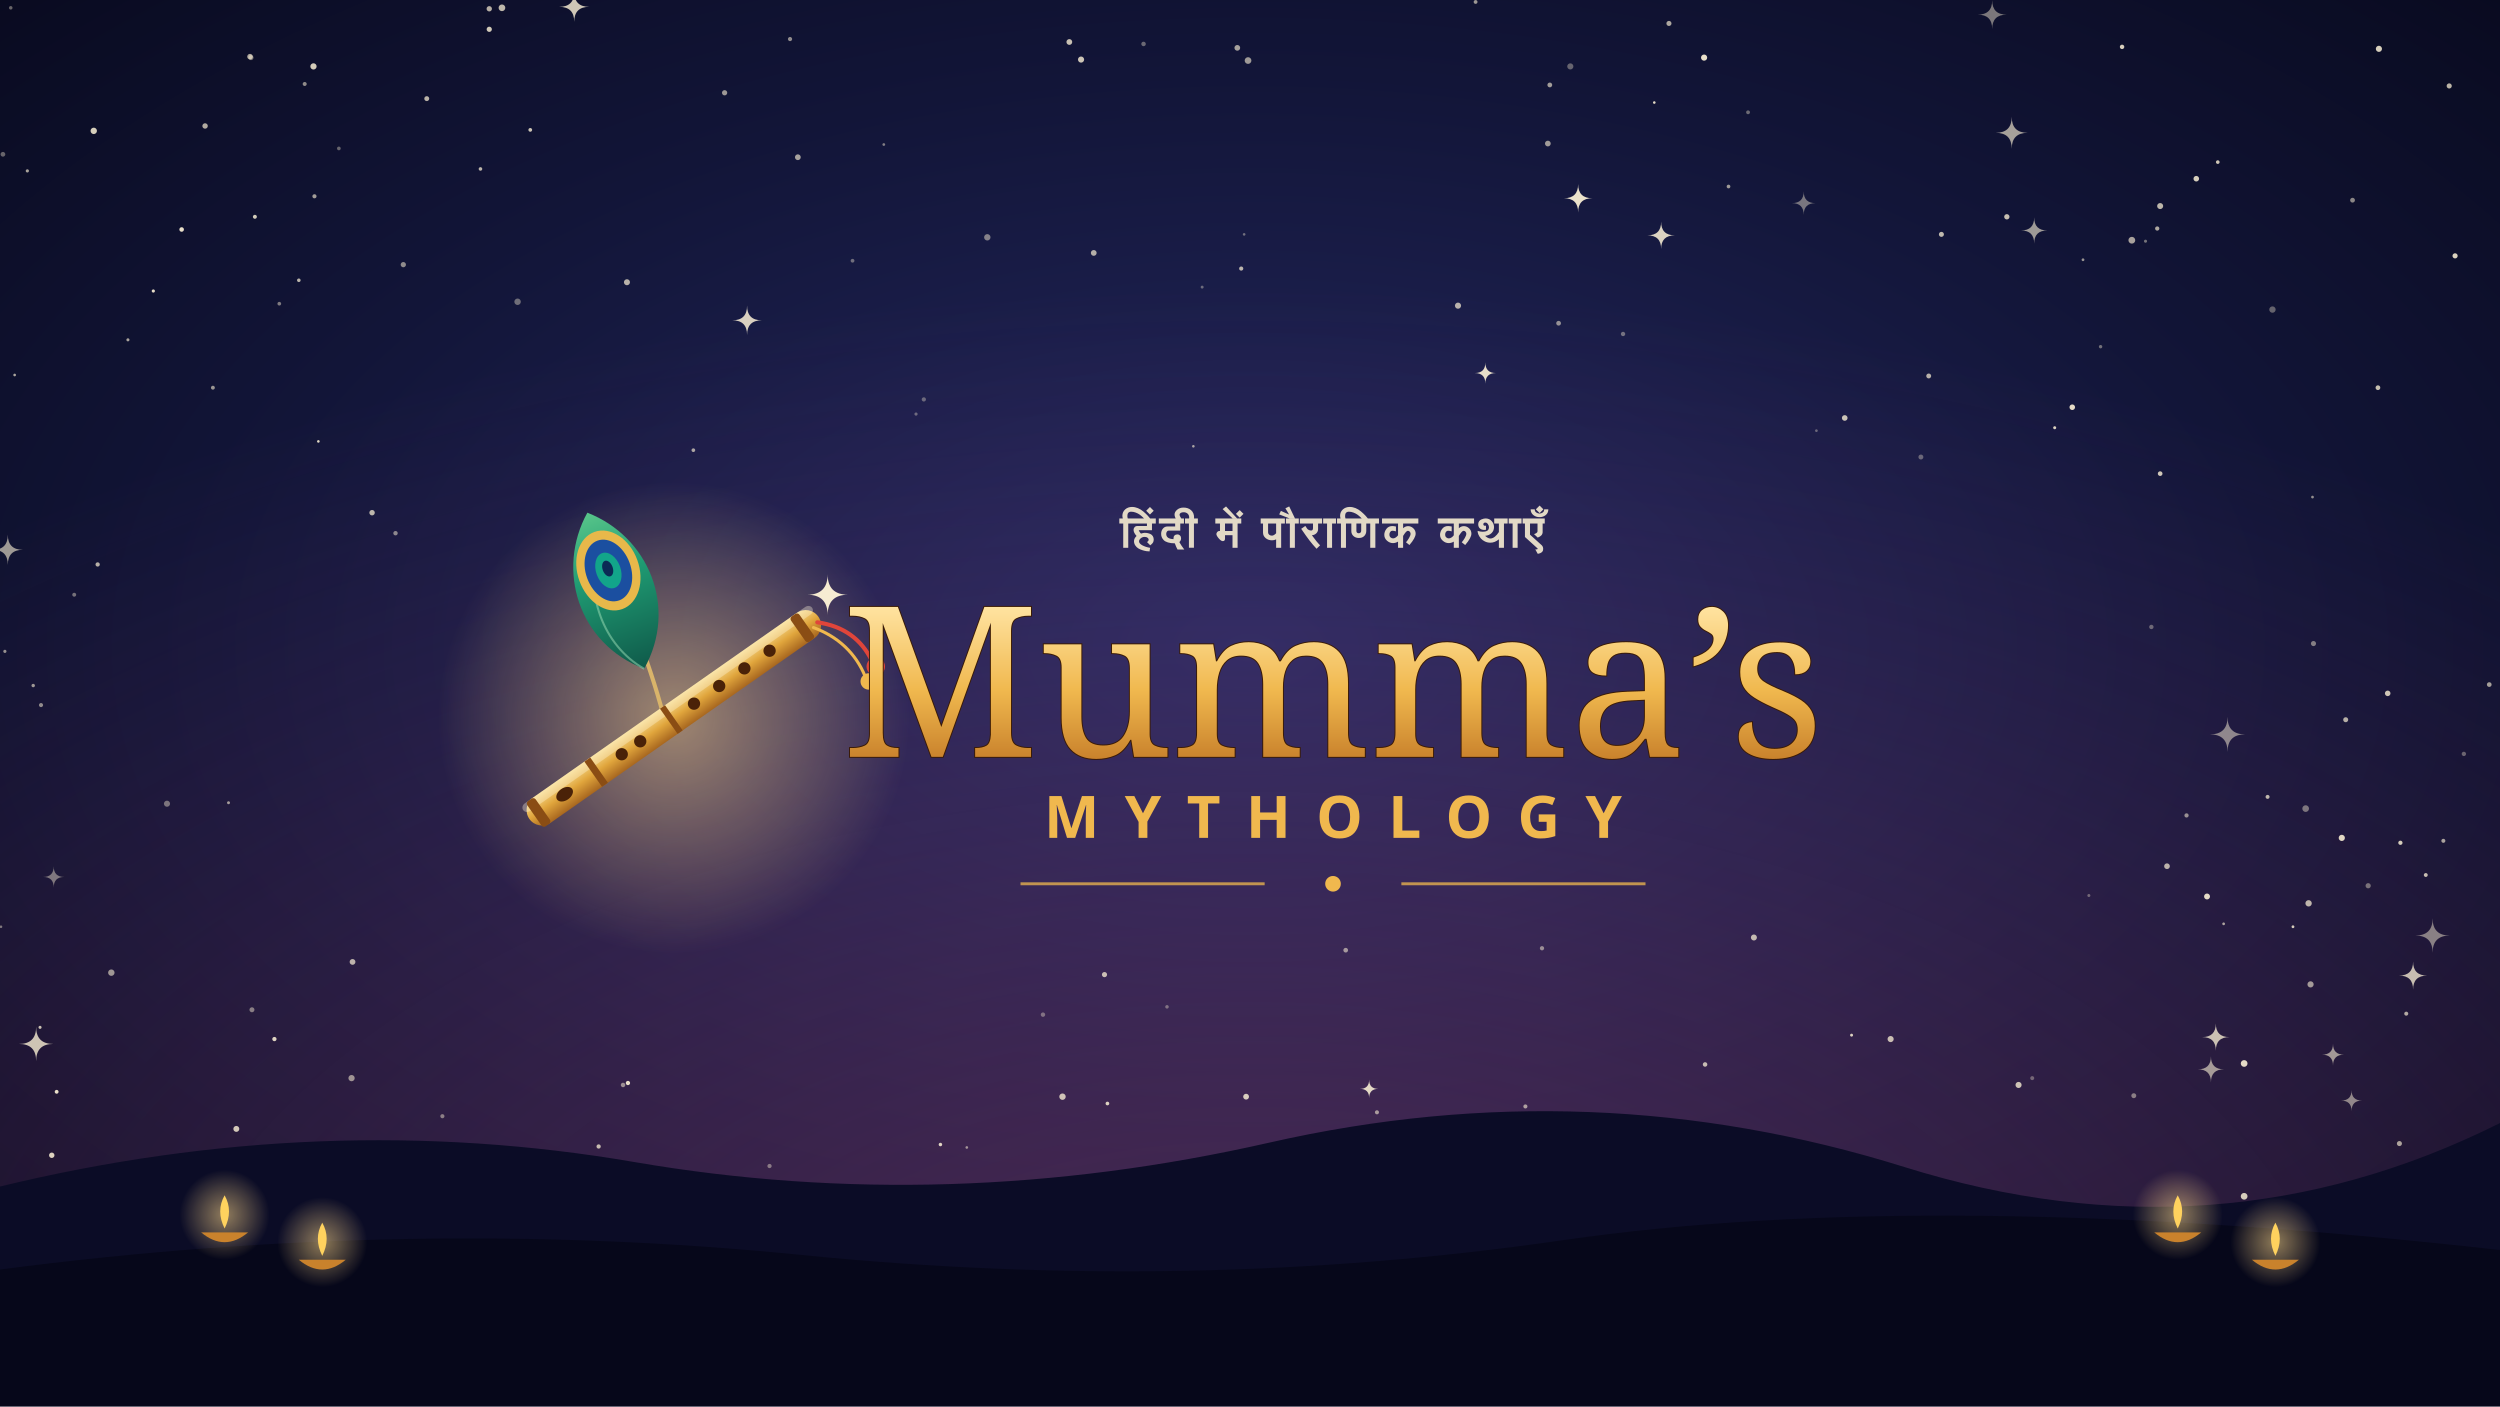
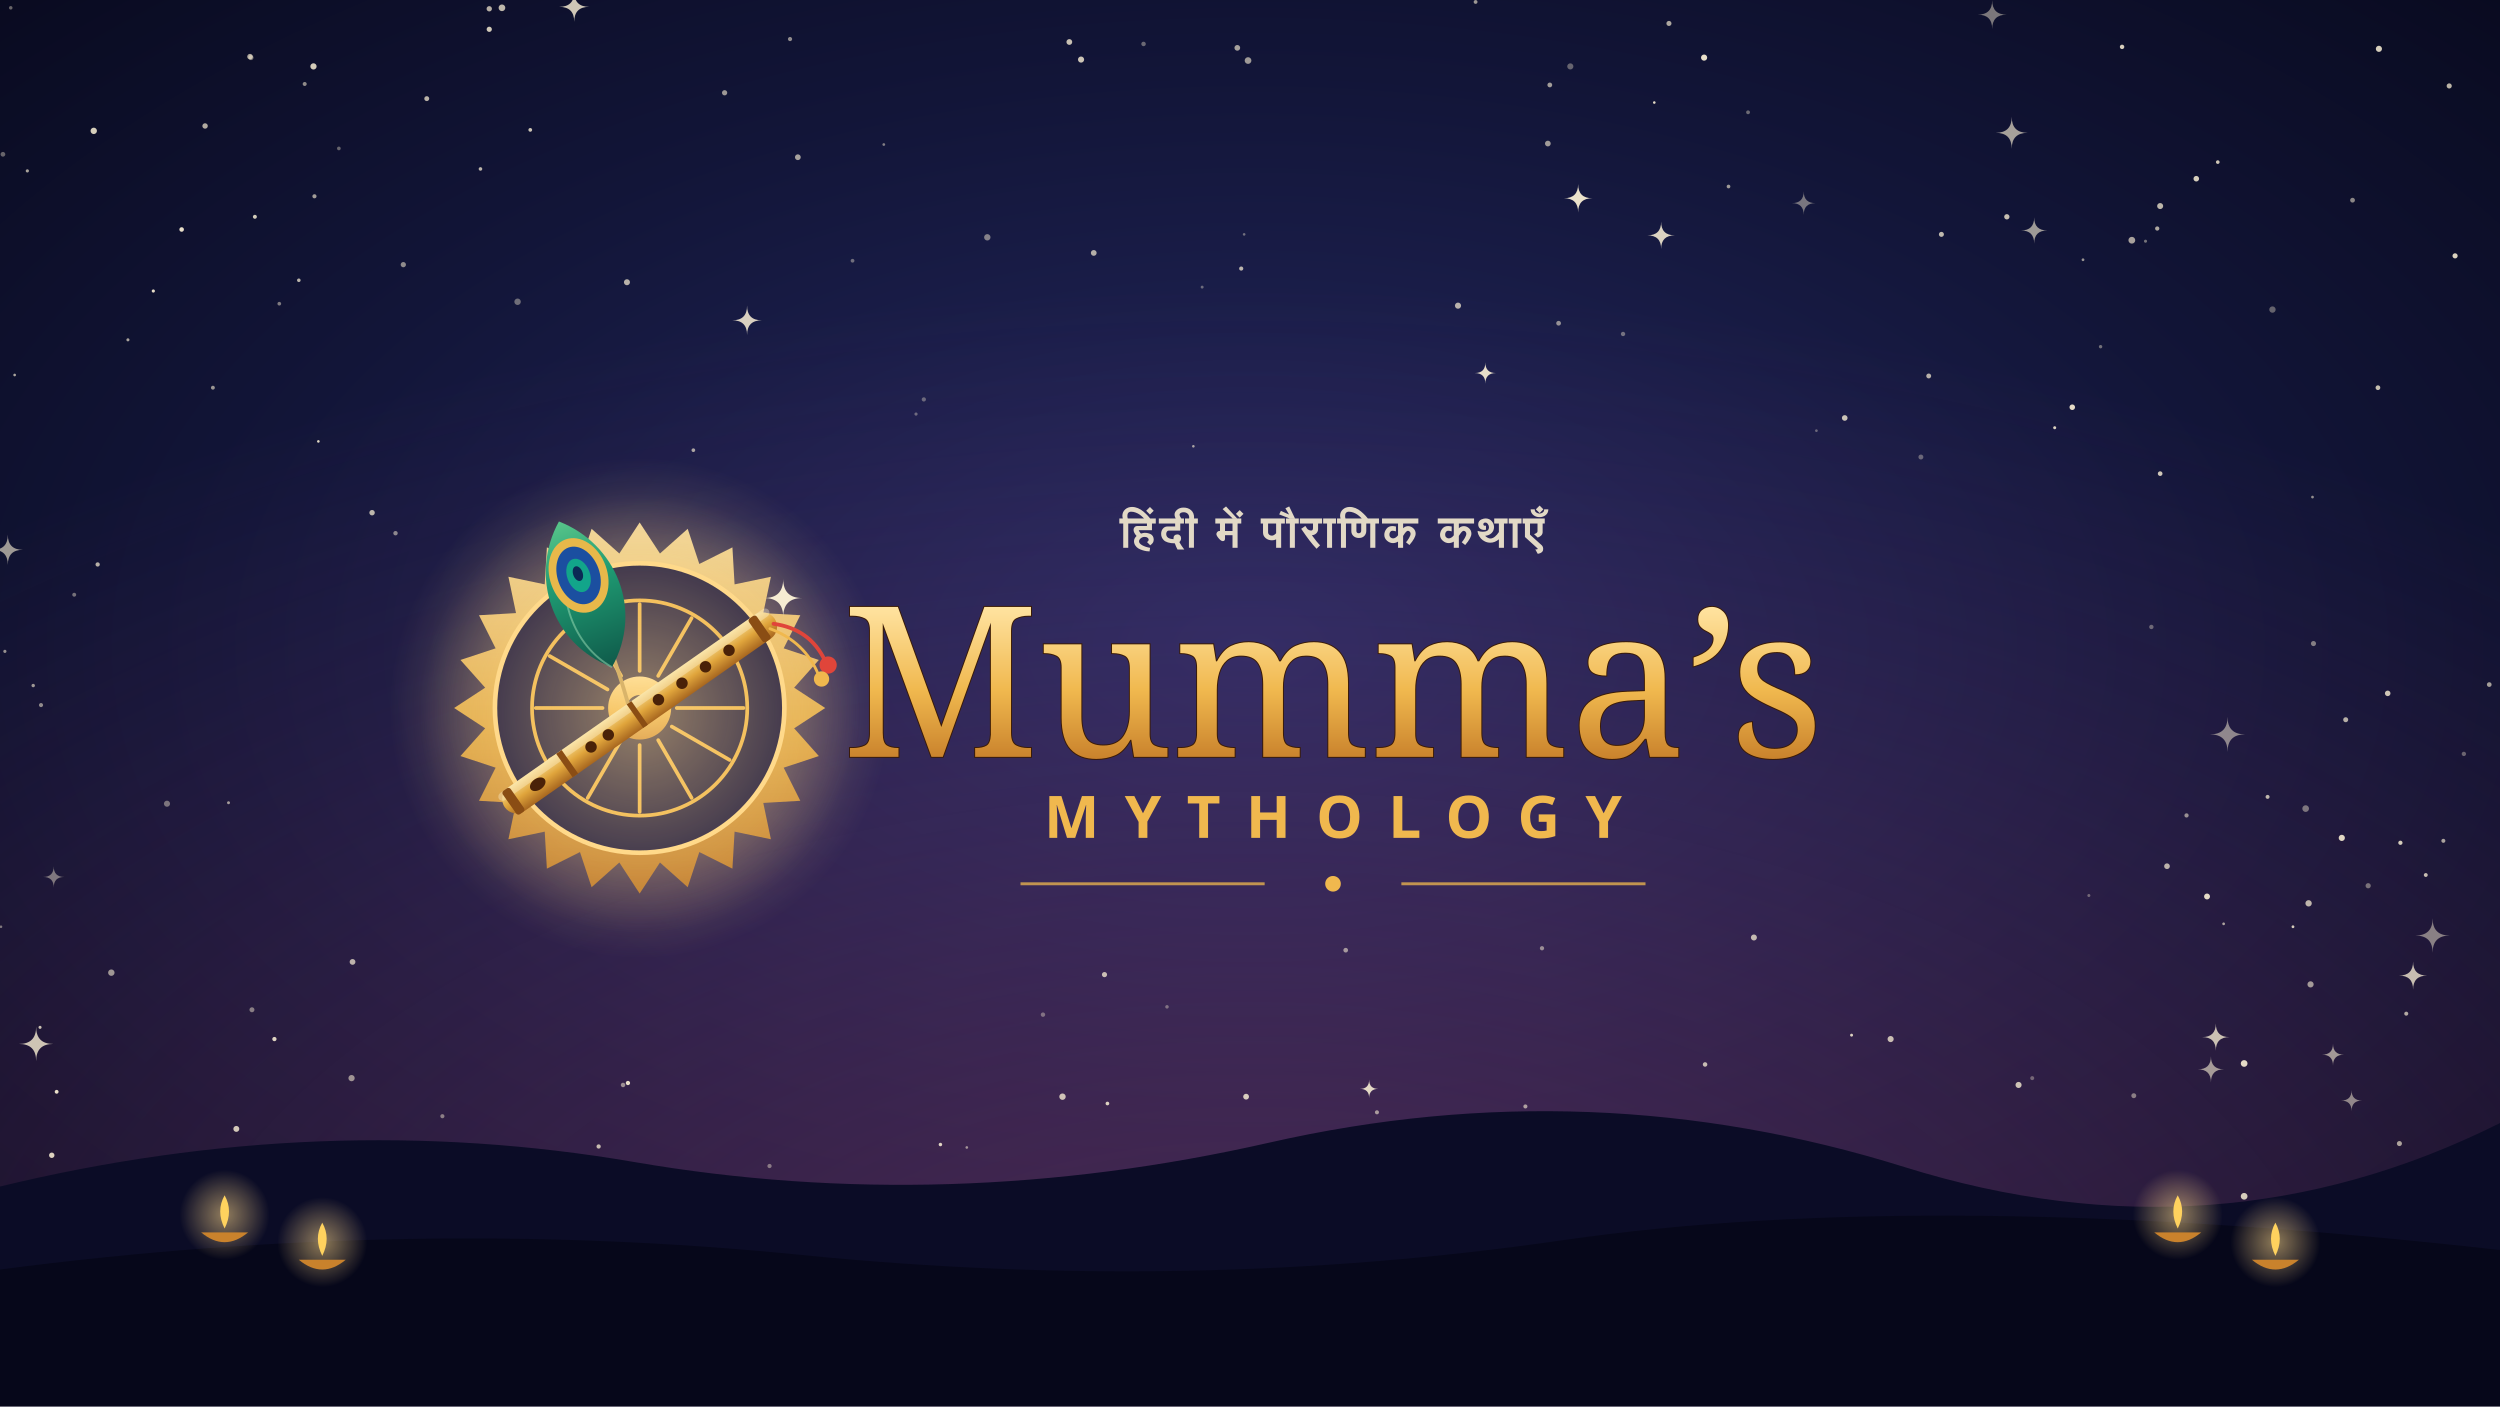
<svg xmlns="http://www.w3.org/2000/svg" viewBox="0 0 2560 1440" width="2560" height="1440">
  <defs>
    <style>@font-face{font-family:'Tiro';src:url('../engine/fonts/TiroDevanagariHindi-Regular.ttf')}
@font-face{font-family:'Mukta';font-weight:800;src:url('../engine/fonts/Mukta-ExtraBold.ttf')}
@font-face{font-family:'Mukta';font-weight:700;src:url('../engine/fonts/Mukta-Bold.ttf')}</style>
    <radialGradient id="bg" cx="50%" cy="46%" r="75%">
      <stop offset="0" stop-color="#262a63" />
      <stop offset=".55" stop-color="#121538" />
      <stop offset="1" stop-color="#07081a" />
    </radialGradient>
    <radialGradient id="haze" cx="50%" cy="100%" r="80%">
      <stop offset="0" stop-color="#7a3a6a" stop-opacity=".55" />
      <stop offset="1" stop-color="#7a3a6a" stop-opacity="0" />
    </radialGradient>
    <radialGradient id="glow" cx="50%" cy="50%" r="50%">
      <stop offset="0" stop-color="#ffd98a" stop-opacity=".55" />
      <stop offset="1" stop-color="#ffd98a" stop-opacity="0" />
    </radialGradient>
    <linearGradient id="gold" x1="0" y1="0" x2="0" y2="1">
      <stop offset="0" stop-color="#ffe3a0" />
      <stop offset=".55" stop-color="#f0b84e" />
      <stop offset="1" stop-color="#c9822c" />
    </linearGradient>
    <linearGradient id="bamboo" x1="0" y1="0" x2="0" y2="1">
      <stop offset="0" stop-color="#f8dc8e" />
      <stop offset=".5" stop-color="#e0a53c" />
      <stop offset="1" stop-color="#a8671f" />
    </linearGradient>
    <linearGradient id="feather" x1="0" y1="1" x2="0" y2="0">
      <stop offset="0" stop-color="#0f5a4a" />
      <stop offset=".6" stop-color="#1f9a72" />
      <stop offset="1" stop-color="#58c58a" />
    </linearGradient>
    <linearGradient id="moon" x1="0" y1="0" x2="1" y2="1">
      <stop offset="0" stop-color="#fff6dc" />
      <stop offset="1" stop-color="#f1d79a" />
    </linearGradient>
  </defs>
  <rect width="2560" height="1440" fill="url(#bg)" />
  <rect width="2560" height="1440" fill="url(#haze)" />
  <circle cx="492" cy="173" r="1.835" fill="#f6ecd2" opacity="0.75" />
  <circle cx="1168" cy="1288" r="3.004" fill="#f6ecd2" opacity="0.75" />
  <circle cx="157" cy="298" r="1.635" fill="#f6ecd2" opacity="0.93" />
  <circle cx="2369" cy="659" r="2.626" fill="#f6ecd2" opacity="0.48" />
  <circle cx="437" cy="101" r="2.523" fill="#f6ecd2" opacity="0.74" />
  <circle cx="1230" cy="1288" r="1.992" fill="#f6ecd2" opacity="0.60" />
  <circle cx="11" cy="8" r="1.815" fill="#f6ecd2" opacity="0.40" />
  <circle cx="2366" cy="1008" r="3.181" fill="#f6ecd2" opacity="0.61" />
  <circle cx="2464" cy="1038" r="2.066" fill="#f6ecd2" opacity="0.69" />
  <path d="M2264 1081.616Q2264 1095 2277.384 1095Q2264 1095 2264 1108.384Q2264 1095 2250.616 1095Q2264 1095 2264 1081.616Z" fill="#f6ecd2" opacity="0.61" />
  <circle cx="2450" cy="1264" r="2.054" fill="#f6ecd2" opacity="0.40" />
  <circle cx="2260" cy="918" r="3.031" fill="#f6ecd2" opacity="0.92" />
  <circle cx="530" cy="309" r="3.314" fill="#f6ecd2" opacity="0.41" />
  <circle cx="1134" cy="1130" r="1.895" fill="#f6ecd2" opacity="0.87" />
  <circle cx="1011" cy="243" r="3.277" fill="#f6ecd2" opacity="0.49" />
  <circle cx="2104" cy="438" r="1.555" fill="#f6ecd2" opacity="0.88" />
  <circle cx="788" cy="1194" r="2.174" fill="#f6ecd2" opacity="0.43" />
  <path d="M55 887.092Q55 898 65.908 898Q55 898 55 908.908Q55 898 44.092 898Q55 898 55 887.092Z" fill="#f6ecd2" opacity="0.45" />
  <circle cx="2425" cy="907" r="2.678" fill="#f6ecd2" opacity="0.42" />
  <circle cx="41" cy="1052" r="1.582" fill="#f6ecd2" opacity="0.80" />
  <circle cx="2445" cy="710" r="2.845" fill="#f6ecd2" opacity="0.82" />
  <circle cx="257" cy="59" r="2.579" fill="#f6ecd2" opacity="0.48" />
  <circle cx="642" cy="289" r="3.088" fill="#f6ecd2" opacity="0.73" />
  <circle cx="613" cy="1174" r="2.195" fill="#f6ecd2" opacity="0.76" />
  <path d="M2060 119.593Q2060 136 2076.407 136Q2060 136 2060 152.407Q2060 136 2043.593 136Q2060 136 2060 119.593Z" fill="#f6ecd2" opacity="0.65" />
  <circle cx="1088" cy="1123" r="3.297" fill="#f6ecd2" opacity="0.79" />
  <circle cx="2197" cy="247" r="1.576" fill="#f6ecd2" opacity="0.44" />
  <circle cx="2429" cy="1237" r="1.876" fill="#f6ecd2" opacity="0.40" />
  <path d="M2408 1116.216Q2408 1127 2418.784 1127Q2408 1127 2408 1137.784Q2408 1127 2397.216 1127Q2408 1127 2408 1116.216Z" fill="#f6ecd2" opacity="0.52" />
  <circle cx="76" cy="609" r="2.011" fill="#f6ecd2" opacity="0.43" />
  <circle cx="1231" cy="294" r="1.506" fill="#f6ecd2" opacity="0.38" />
  <path d="M2471 984.57Q2471 999 2485.43 999Q2471 999 2471 1013.43Q2471 999 2456.57 999Q2471 999 2471 984.57Z" fill="#f6ecd2" opacity="0.78" />
  <circle cx="2055" cy="222" r="2.723" fill="#f6ecd2" opacity="0.79" />
  <circle cx="312" cy="86" r="2.058" fill="#f6ecd2" opacity="0.56" />
  <circle cx="321" cy="68" r="3.213" fill="#f6ecd2" opacity="0.85" />
  <circle cx="114" cy="996" r="3.298" fill="#f6ecd2" opacity="0.59" />
  <path d="M2040 0.214Q2040 15 2054.786 15Q2040 15 2040 29.786Q2040 15 2025.214 15Q2040 15 2040 0.214Z" fill="#f6ecd2" opacity="0.47" />
  <circle cx="1095" cy="43" r="2.959" fill="#f6ecd2" opacity="0.80" />
  <circle cx="638" cy="1111" r="2.31" fill="#f6ecd2" opacity="0.54" />
  <path d="M765 312.896Q765 328 780.104 328Q765 328 765 343.104Q765 328 749.896 328Q765 328 765 312.896Z" fill="#f6ecd2" opacity="0.87" />
  <circle cx="1276" cy="1123" r="2.974" fill="#f6ecd2" opacity="0.84" />
  <circle cx="2484" cy="896" r="2.014" fill="#f6ecd2" opacity="0.78" />
  <circle cx="2212" cy="211" r="3.095" fill="#f6ecd2" opacity="0.75" />
  <circle cx="1195" cy="1031" r="1.81" fill="#f6ecd2" opacity="0.38" />
  <circle cx="501" cy="30" r="2.68" fill="#f6ecd2" opacity="0.84" />
  <circle cx="2185" cy="1122" r="2.537" fill="#f6ecd2" opacity="0.47" />
  <circle cx="1378" cy="973" r="2.399" fill="#f6ecd2" opacity="0.58" />
  <circle cx="1975" cy="385" r="2.514" fill="#f6ecd2" opacity="0.72" />
  <circle cx="2402" cy="737" r="2.562" fill="#f6ecd2" opacity="0.71" />
  <circle cx="413" cy="271" r="2.695" fill="#f6ecd2" opacity="0.55" />
  <circle cx="2239" cy="835" r="2.176" fill="#f6ecd2" opacity="0.56" />
  <circle cx="322" cy="201" r="2.127" fill="#f6ecd2" opacity="0.64" />
  <circle cx="234" cy="822" r="1.519" fill="#f6ecd2" opacity="0.62" />
  <circle cx="2151" cy="355" r="1.746" fill="#f6ecd2" opacity="0.42" />
  <circle cx="1120" cy="259" r="2.959" fill="#f6ecd2" opacity="0.70" />
  <circle cx="2219" cy="887" r="2.92" fill="#f6ecd2" opacity="0.72" />
  <path d="M2281 734.047Q2281 752 2298.953 752Q2281 752 2281 769.953Q2281 752 2263.047 752Q2281 752 2281 734.047Z" fill="#f6ecd2" opacity="0.52" />
  <circle cx="96" cy="134" r="3.277" fill="#f6ecd2" opacity="0.86" />
  <circle cx="1988" cy="240" r="2.58" fill="#f6ecd2" opacity="0.76" />
  <circle cx="2435" cy="397" r="2.432" fill="#f6ecd2" opacity="0.79" />
  <circle cx="1745" cy="59" r="3.16" fill="#f6ecd2" opacity="0.94" />
  <circle cx="58" cy="1118" r="1.977" fill="#f6ecd2" opacity="0.94" />
  <circle cx="1905" cy="1216" r="1.736" fill="#f6ecd2" opacity="0.72" />
  <circle cx="1107" cy="61" r="3.149" fill="#f6ecd2" opacity="0.82" />
  <circle cx="218" cy="397" r="1.998" fill="#f6ecd2" opacity="0.60" />
  <circle cx="742" cy="95" r="2.697" fill="#f6ecd2" opacity="0.61" />
  <circle cx="2298" cy="1225" r="3.458" fill="#f6ecd2" opacity="0.85" />
  <circle cx="1608" cy="68" r="3.149" fill="#f6ecd2" opacity="0.37" />
  <circle cx="286" cy="311" r="1.899" fill="#f6ecd2" opacity="0.48" />
  <circle cx="361" cy="985" r="2.963" fill="#f6ecd2" opacity="0.72" />
  <path d="M37 1051.417Q37 1069 54.583 1069Q37 1069 37 1086.583Q37 1069 19.417 1069Q37 1069 37 1051.417Z" fill="#f6ecd2" opacity="0.81" />
  <circle cx="186" cy="235" r="2.349" fill="#f6ecd2" opacity="0.94" />
  <circle cx="2139" cy="917" r="1.552" fill="#f6ecd2" opacity="0.36" />
  <circle cx="1579" cy="971" r="2.192" fill="#f6ecd2" opacity="0.52" />
  <path d="M1616 188.435Q1616 203 1630.565 203Q1616 203 1616 217.565Q1616 203 1601.435 203Q1616 203 1616 188.435Z" fill="#f6ecd2" opacity="0.95" />
  <path d="M1847 195.905Q1847 208 1859.095 208Q1847 208 1847 220.095Q1847 208 1834.905 208Q1847 208 1847 195.905Z" fill="#f6ecd2" opacity="0.45" />
  <circle cx="1188" cy="1277" r="2.754" fill="#f6ecd2" opacity="0.68" />
  <circle cx="261" cy="222" r="2.04" fill="#f6ecd2" opacity="0.85" />
  <circle cx="2549" cy="701" r="2.417" fill="#f6ecd2" opacity="0.64" />
  <circle cx="34" cy="702" r="1.765" fill="#f6ecd2" opacity="0.61" />
  <circle cx="171" cy="823" r="3.132" fill="#f6ecd2" opacity="0.43" />
  <circle cx="53" cy="1183" r="2.773" fill="#f6ecd2" opacity="0.88" />
  <circle cx="1746" cy="1090" r="2.325" fill="#f6ecd2" opacity="0.76" />
  <circle cx="3" cy="158" r="2.435" fill="#f6ecd2" opacity="0.39" />
  <circle cx="306" cy="287" r="1.838" fill="#f6ecd2" opacity="0.74" />
  <circle cx="2209" cy="234" r="2.189" fill="#f6ecd2" opacity="0.68" />
  <circle cx="1410" cy="1139" r="2.089" fill="#f6ecd2" opacity="0.59" />
  <path d="M2491 940.353Q2491 958 2508.647 958Q2491 958 2491 975.647Q2491 958 2473.353 958Q2491 958 2491 940.353Z" fill="#f6ecd2" opacity="0.49" />
  <circle cx="2364" cy="925" r="3.268" fill="#f6ecd2" opacity="0.74" />
  <circle cx="1131" cy="998" r="2.646" fill="#f6ecd2" opacity="0.77" />
  <circle cx="15" cy="384" r="1.374" fill="#f6ecd2" opacity="0.69" />
  <circle cx="1412" cy="1202" r="2.767" fill="#f6ecd2" opacity="0.92" />
  <path d="M1402 1105.501Q1402 1115 1411.499 1115Q1402 1115 1402 1124.499Q1402 1115 1392.501 1115Q1402 1115 1402 1105.501Z" fill="#f6ecd2" opacity="0.90" />
  <circle cx="1790" cy="115" r="1.967" fill="#f6ecd2" opacity="0.40" />
  <circle cx="946" cy="409" r="2.173" fill="#f6ecd2" opacity="0.36" />
  <circle cx="1068" cy="1039" r="2.274" fill="#f6ecd2" opacity="0.38" />
  <circle cx="347" cy="152" r="1.909" fill="#f6ecd2" opacity="0.38" />
  <path d="M1701 226.968Q1701 241 1715.032 241Q1701 241 1701 255.032Q1701 241 1686.968 241Q1701 241 1701 226.968Z" fill="#f6ecd2" opacity="0.88" />
  <circle cx="405" cy="546" r="2.26" fill="#f6ecd2" opacity="0.52" />
  <circle cx="501" cy="9" r="2.742" fill="#f6ecd2" opacity="0.72" />
  <circle cx="80" cy="1219" r="2.893" fill="#f6ecd2" opacity="0.41" />
  <circle cx="1482" cy="1219" r="1.664" fill="#f6ecd2" opacity="0.50" />
  <circle cx="938" cy="424" r="1.639" fill="#f6ecd2" opacity="0.37" />
  <circle cx="1306" cy="1258" r="2.684" fill="#f6ecd2" opacity="0.66" />
  <circle cx="326" cy="1189" r="3.364" fill="#f6ecd2" opacity="0.78" />
  <circle cx="1770" cy="191" r="1.906" fill="#f6ecd2" opacity="0.62" />
  <circle cx="381" cy="525" r="2.792" fill="#f6ecd2" opacity="0.74" />
  <circle cx="2081" cy="1104" r="2.056" fill="#f6ecd2" opacity="0.35" />
  <circle cx="2458" cy="863" r="2.183" fill="#f6ecd2" opacity="0.85" />
  <circle cx="1967" cy="468" r="2.532" fill="#f6ecd2" opacity="0.36" />
  <circle cx="5" cy="667" r="1.641" fill="#f6ecd2" opacity="0.58" />
  <circle cx="1274" cy="240" r="1.351" fill="#f6ecd2" opacity="0.41" />
  <circle cx="2067" cy="1111" r="3.136" fill="#f6ecd2" opacity="0.80" />
  <circle cx="990" cy="1175" r="1.365" fill="#f6ecd2" opacity="0.57" />
  <circle cx="210" cy="129" r="2.788" fill="#f6ecd2" opacity="0.70" />
  <circle cx="514" cy="8" r="3.429" fill="#f6ecd2" opacity="0.76" />
  <path d="M2269 1048.017Q2269 1062 2282.983 1062Q2269 1062 2269 1075.983Q2269 1062 2255.017 1062Q2269 1062 2269 1048.017Z" fill="#f6ecd2" opacity="0.79" />
  <circle cx="1587" cy="87" r="2.456" fill="#f6ecd2" opacity="0.63" />
  <circle cx="1860" cy="441" r="1.389" fill="#f6ecd2" opacity="0.36" />
  <circle cx="1710" cy="1271" r="1.775" fill="#f6ecd2" opacity="0.36" />
  <circle cx="100" cy="578" r="2.205" fill="#f6ecd2" opacity="0.72" />
  <circle cx="2173" cy="48" r="2.273" fill="#f6ecd2" opacity="0.87" />
  <circle cx="873" cy="267" r="1.94" fill="#f6ecd2" opacity="0.40" />
  <circle cx="1694" cy="105" r="1.345" fill="#f6ecd2" opacity="0.91" />
  <circle cx="2327" cy="317" r="3.267" fill="#f6ecd2" opacity="0.37" />
  <circle cx="1596" cy="331" r="2.437" fill="#f6ecd2" opacity="0.56" />
  <circle cx="1068" cy="1248" r="3.229" fill="#f6ecd2" opacity="0.92" />
  <circle cx="131" cy="348" r="1.577" fill="#f6ecd2" opacity="0.67" />
  <circle cx="1493" cy="313" r="3.149" fill="#f6ecd2" opacity="0.72" />
  <circle cx="905" cy="148" r="1.408" fill="#f6ecd2" opacity="0.49" />
  <circle cx="2348" cy="949" r="1.452" fill="#f6ecd2" opacity="0.85" />
  <circle cx="1562" cy="1133" r="2.098" fill="#f6ecd2" opacity="0.62" />
  <circle cx="2436" cy="50" r="3.154" fill="#f6ecd2" opacity="0.87" />
  <circle cx="1585" cy="147" r="2.937" fill="#f6ecd2" opacity="0.62" />
  <circle cx="1662" cy="342" r="2.237" fill="#f6ecd2" opacity="0.41" />
  <circle cx="2398" cy="858" r="3.18" fill="#f6ecd2" opacity="0.90" />
  <circle cx="1889" cy="428" r="2.899" fill="#f6ecd2" opacity="0.80" />
  <circle cx="453" cy="1143" r="2.121" fill="#f6ecd2" opacity="0.47" />
  <circle cx="360" cy="1104" r="3.216" fill="#f6ecd2" opacity="0.57" />
  <circle cx="1796" cy="960" r="3.08" fill="#f6ecd2" opacity="0.75" />
  <circle cx="1" cy="949" r="1.345" fill="#f6ecd2" opacity="0.46" />
  <circle cx="2523" cy="772" r="2.223" fill="#f6ecd2" opacity="0.37" />
  <circle cx="541" cy="1240" r="2.714" fill="#f6ecd2" opacity="0.49" />
  <circle cx="719" cy="1227" r="3.14" fill="#f6ecd2" opacity="0.49" />
  <circle cx="1051" cy="1277" r="3.104" fill="#f6ecd2" opacity="0.37" />
  <circle cx="2322" cy="816" r="2.045" fill="#f6ecd2" opacity="0.75" />
  <circle cx="2277" cy="946" r="1.408" fill="#f6ecd2" opacity="0.66" />
  <circle cx="1222" cy="457" r="1.33" fill="#f6ecd2" opacity="0.64" />
  <circle cx="2457" cy="1171" r="2.601" fill="#f6ecd2" opacity="0.66" />
  <circle cx="2122" cy="417" r="2.855" fill="#f6ecd2" opacity="0.92" />
  <circle cx="1896" cy="1060" r="1.516" fill="#f6ecd2" opacity="0.87" />
  <circle cx="2409" cy="205" r="2.459" fill="#f6ecd2" opacity="0.54" />
  <circle cx="1171" cy="45" r="2.308" fill="#f6ecd2" opacity="0.39" />
  <circle cx="256" cy="58" r="2.839" fill="#f6ecd2" opacity="0.69" />
  <circle cx="2133" cy="266" r="1.434" fill="#f6ecd2" opacity="0.59" />
  <circle cx="2298" cy="1089" r="3.446" fill="#f6ecd2" opacity="0.92" />
  <circle cx="2183" cy="246" r="3.481" fill="#f6ecd2" opacity="0.66" />
  <circle cx="643" cy="1109" r="2.207" fill="#f6ecd2" opacity="0.94" />
  <circle cx="1267" cy="49" r="2.933" fill="#f6ecd2" opacity="0.65" />
  <circle cx="2212" cy="485" r="2.394" fill="#f6ecd2" opacity="0.83" />
  <circle cx="2502" cy="861" r="2.067" fill="#f6ecd2" opacity="0.65" />
  <circle cx="809" cy="40" r="2.148" fill="#f6ecd2" opacity="0.56" />
  <circle cx="2271" cy="166" r="1.882" fill="#f6ecd2" opacity="0.83" />
  <circle cx="817" cy="161" r="2.959" fill="#f6ecd2" opacity="0.65" />
  <circle cx="281" cy="1064" r="2.189" fill="#f6ecd2" opacity="0.89" />
  <path d="M8 547.509Q8 563 23.491 563Q8 563 8 578.491Q8 563 -7.491 563Q8 563 8 547.509Z" fill="#f6ecd2" opacity="0.62" />
  <circle cx="1278" cy="62" r="3.436" fill="#f6ecd2" opacity="0.62" />
  <circle cx="543" cy="133" r="1.926" fill="#f6ecd2" opacity="0.81" />
  <circle cx="2514" cy="262" r="2.654" fill="#f6ecd2" opacity="0.88" />
  <path d="M2389 1068.717Q2389 1080 2400.283 1080Q2389 1080 2389 1091.283Q2389 1080 2377.717 1080Q2389 1080 2389 1068.717Z" fill="#f6ecd2" opacity="0.60" />
  <circle cx="1271" cy="275" r="2.142" fill="#f6ecd2" opacity="0.74" />
  <circle cx="2508" cy="88" r="2.641" fill="#f6ecd2" opacity="0.75" />
  <circle cx="2069" cy="1281" r="3.048" fill="#f6ecd2" opacity="0.71" />
  <circle cx="963" cy="1172" r="1.79" fill="#f6ecd2" opacity="0.89" />
  <circle cx="1936" cy="1064" r="3.149" fill="#f6ecd2" opacity="0.77" />
  <circle cx="1709" cy="24" r="2.608" fill="#f6ecd2" opacity="0.68" />
  <circle cx="28" cy="175" r="1.646" fill="#f6ecd2" opacity="0.67" />
  <circle cx="42" cy="722" r="2.11" fill="#f6ecd2" opacity="0.54" />
  <path d="M2083 222.534Q2083 236 2096.466 236Q2083 236 2083 249.466Q2083 236 2069.534 236Q2083 236 2083 222.534Z" fill="#f6ecd2" opacity="0.62" />
  <circle cx="2361" cy="828" r="3.421" fill="#f6ecd2" opacity="0.44" />
  <circle cx="258" cy="1034" r="2.557" fill="#f6ecd2" opacity="0.47" />
  <circle cx="242" cy="1156" r="3.043" fill="#f6ecd2" opacity="0.83" />
  <circle cx="2249" cy="183" r="2.863" fill="#f6ecd2" opacity="0.86" />
  <circle cx="710" cy="461" r="1.895" fill="#f6ecd2" opacity="0.66" />
  <path d="M1521 371.116Q1521 382 1531.884 382Q1521 382 1521 392.884Q1521 382 1510.116 382Q1521 382 1521 371.116Z" fill="#f6ecd2" opacity="0.93" />
  <circle cx="2109" cy="1235" r="1.781" fill="#f6ecd2" opacity="0.46" />
  <circle cx="326" cy="452" r="1.354" fill="#f6ecd2" opacity="0.90" />
  <circle cx="2203" cy="642" r="2.247" fill="#f6ecd2" opacity="0.37" />
  <circle cx="1511" cy="2" r="1.967" fill="#f6ecd2" opacity="0.61" />
  <path d="M588 -8.376Q588 7 603.376 7Q588 7 588 22.376Q588 7 572.624 7Q588 7 588 -8.376Z" fill="#f6ecd2" opacity="0.83" />
  <circle cx="2368" cy="509" r="1.404" fill="#f6ecd2" opacity="0.57" />
  <path d="M1878 1282.964Q1878 1296 1891.036 1296Q1878 1296 1878 1309.036Q1878 1296 1864.964 1296Q1878 1296 1878 1282.964Z" fill="#f6ecd2" opacity="0.46" />
  <path d="M0 1440V1215Q330 1135 650 1190T1300 1170T1950 1195T2560 1150V1440Z" fill="#0b0c26" />
  <path d="M0 1440V1300Q420 1245 820 1285T1600 1270T2560 1280V1440Z" fill="#06071a" />
  <circle cx="230" cy="1244" r="46" fill="url(#glow)" />
  <path d="M206 1262Q230 1282 254 1262Z" fill="#c9822c" />
  <path d="M230 1258Q221 1240 230 1224Q239 1240 230 1258Z" fill="#ffd25e" />
  <circle cx="330" cy="1272" r="46" fill="url(#glow)" />
  <path d="M306 1290Q330 1310 354 1290Z" fill="#c9822c" />
  <path d="M330 1286Q321 1268 330 1252Q339 1268 330 1286Z" fill="#ffd25e" />
  <circle cx="2230" cy="1244" r="46" fill="url(#glow)" />
  <path d="M2206 1262Q2230 1282 2254 1262Z" fill="#c9822c" />
  <path d="M2230 1258Q2221 1240 2230 1224Q2239 1240 2230 1258Z" fill="#ffd25e" />
  <circle cx="2330" cy="1272" r="46" fill="url(#glow)" />
  <path d="M2306 1290Q2330 1310 2354 1290Z" fill="#c9822c" />
  <path d="M2330 1286Q2321 1268 2330 1252Q2339 1268 2330 1286Z" fill="#ffd25e" />
-   <circle cx="690" cy="735" r="241.5" fill="url(#glow)" />
-   <g transform="translate(690 735) scale(1.05)">
+   <circle cx="655" cy="725" r="256.5" fill="url(#glow)" />
+   <polygon points="655.0,535.0 675.8,566.8 704.2,541.5 716.1,577.5 750.0,560.5 752.2,598.4 789.4,590.6 781.6,627.8 819.5,630.0 802.5,663.9 838.5,675.8 813.2,704.2 845.0,725.0 813.2,745.8 838.5,774.2 802.5,786.1 819.5,820.0 781.6,822.2 789.4,859.4 752.2,851.6 750.0,889.5 716.1,872.5 704.2,908.5 675.8,883.2 655.0,915.0 634.2,883.2 605.8,908.5 593.9,872.5 560.0,889.5 557.8,851.6 520.6,859.4 528.4,822.2 490.5,820.0 507.5,786.1 471.5,774.2 496.8,745.8 465.0,725.0 496.8,704.2 471.5,675.8 507.5,663.9 490.5,630.0 528.4,627.8 520.6,590.6 557.8,598.4 560.0,560.5 593.9,577.5 605.8,541.5 634.2,566.8" fill="url(#gold)" opacity=".92" />
+   <circle cx="655" cy="725" r="148.2" fill="#1a1740" />
+   <circle cx="655" cy="725" r="148.2" fill="none" stroke="#ffd98a" stroke-width="4.75" />
+   <circle cx="655" cy="725" r="110.2" fill="none" stroke="#f0b84e" stroke-width="3.8" />
+   <path d="M693.0 725.0L761.4 725.0M687.9 744.0L747.1 778.2M674.0 757.9L708.2 817.1M655.0 763.0L655.0 831.4M636.0 757.9L601.8 817.1M622.1 744.0L562.9 778.2M617.0 725.0L548.6 725.0M622.1 706.0L562.9 671.8M636.0 692.1L601.8 632.9M655.0 687.0L655.0 618.6M674.0 692.1L708.2 632.9M687.9 706.0L747.1 671.8" stroke="#f0b84e" stroke-width="3.8" stroke-linecap="round" />
+   <circle cx="655" cy="725" r="32.3" fill="url(#gold)" />
+   <circle cx="655" cy="725" r="13.3" fill="#1a1740" />
+   <circle cx="655" cy="730" r="225.4" fill="url(#glow)" />
+   <g transform="translate(655 730) scale(0.98)">
    <g transform="translate(-5 18) rotate(-20)">
      <path d="M0 0Q10 -85 0 -178" fill="none" stroke="#d9b46a" stroke-width="4" stroke-linecap="round" />
      <path d="M0 -70C-52 -115 -48 -190 0 -232C48 -190 52 -115 0 -70Z" fill="url(#feather)" />
      <path d="M0 -70C-30 -105 -30 -160 0 -200" fill="none" stroke="#9fe0b8" stroke-width="2" opacity=".5" />
      <ellipse cx="0" cy="-172" rx="30" ry="40" fill="#e8b84a" />
      <ellipse cx="0" cy="-172" rx="22" ry="31" fill="#1b4fa0" />
      <ellipse cx="0" cy="-172" rx="12" ry="18" fill="#12a58a" />
      <ellipse cx="0" cy="-174" rx="5" ry="8" fill="#0b2a55" />
    </g>
    <g transform="rotate(-35)">
      <rect x="-172" y="-15" width="344" height="30" rx="15" fill="url(#bamboo)" />
      <rect x="-172" y="-15" width="344" height="9" rx="5" fill="#fff6dc" opacity=".35" />
      <g fill="#8a4d14">
        <rect x="-166" y="-15" width="10" height="30" rx="3" />
        <rect x="-96" y="-15" width="7" height="30" />
        <rect x="148" y="-15" width="10" height="30" rx="3" />
        <rect x="-6" y="-15" width="6" height="30" />
      </g>
      <ellipse cx="-130" cy="0" rx="9" ry="6" fill="#4a2208" />
      <g fill="#4a2208">
        <circle cx="-40" cy="0" r="6" />
        <circle cx="-8" cy="0" r="0" />
        <circle cx="24" cy="0" r="6" />
        <circle cx="54" cy="0" r="6" />
        <circle cx="84" cy="0" r="6" />
        <circle cx="114" cy="0" r="6" />
        <circle cx="-62" cy="0" r="6" />
      </g>
      <path d="M168 4Q196 30 190 66" fill="none" stroke="#e0453a" stroke-width="4" stroke-linecap="round" />
      <path d="M162 6Q184 38 176 74" fill="none" stroke="#f0b84e" stroke-width="3" stroke-linecap="round" />
      <circle cx="190" cy="72" r="9" fill="#e0453a" />
      <circle cx="176" cy="80" r="8" fill="#f0b84e" />
    </g>
  </g>
-   <path d="M847.5 588Q847.5 609 868.5 609Q847.5 609 847.5 630Q847.5 609 826.5 609Q847.5 609 847.5 588Z" fill="#f6ecd2" opacity="1" />
+   <path d="M802 592.8Q802 612.4 821.6 612.4Q802 612.4 802 632Q802 612.4 782.4 612.4Q802 612.4 802 592.8Z" fill="#f6ecd2" opacity="1" />
  <text x="1365" y="775" text-anchor="middle" font-family="Tiro,serif" font-size="215" fill="url(#gold)" stroke="#3a1a05" stroke-width="2" paint-order="stroke">Mumma’s</text>
  <text x="1365" y="858" text-anchor="middle" font-family="Mukta,sans-serif" font-weight="800" font-size="60" letter-spacing="26" fill="#f0b84e">MYTHOLOGY</text>
  <g stroke="#f0b84e" stroke-width="3" opacity=".75">
    <path d="M1045 905H1295M1435 905H1685" />
  </g>
  <circle cx="1365" cy="905" r="8" fill="#f0b84e" />
  <text x="1365" y="560" text-anchor="middle" font-family="Mukta,sans-serif" font-weight="700" font-size="46" letter-spacing="4" fill="#f6ecd2" opacity=".9">हिंदी में पौराणिक कथाएँ</text>
</svg>
